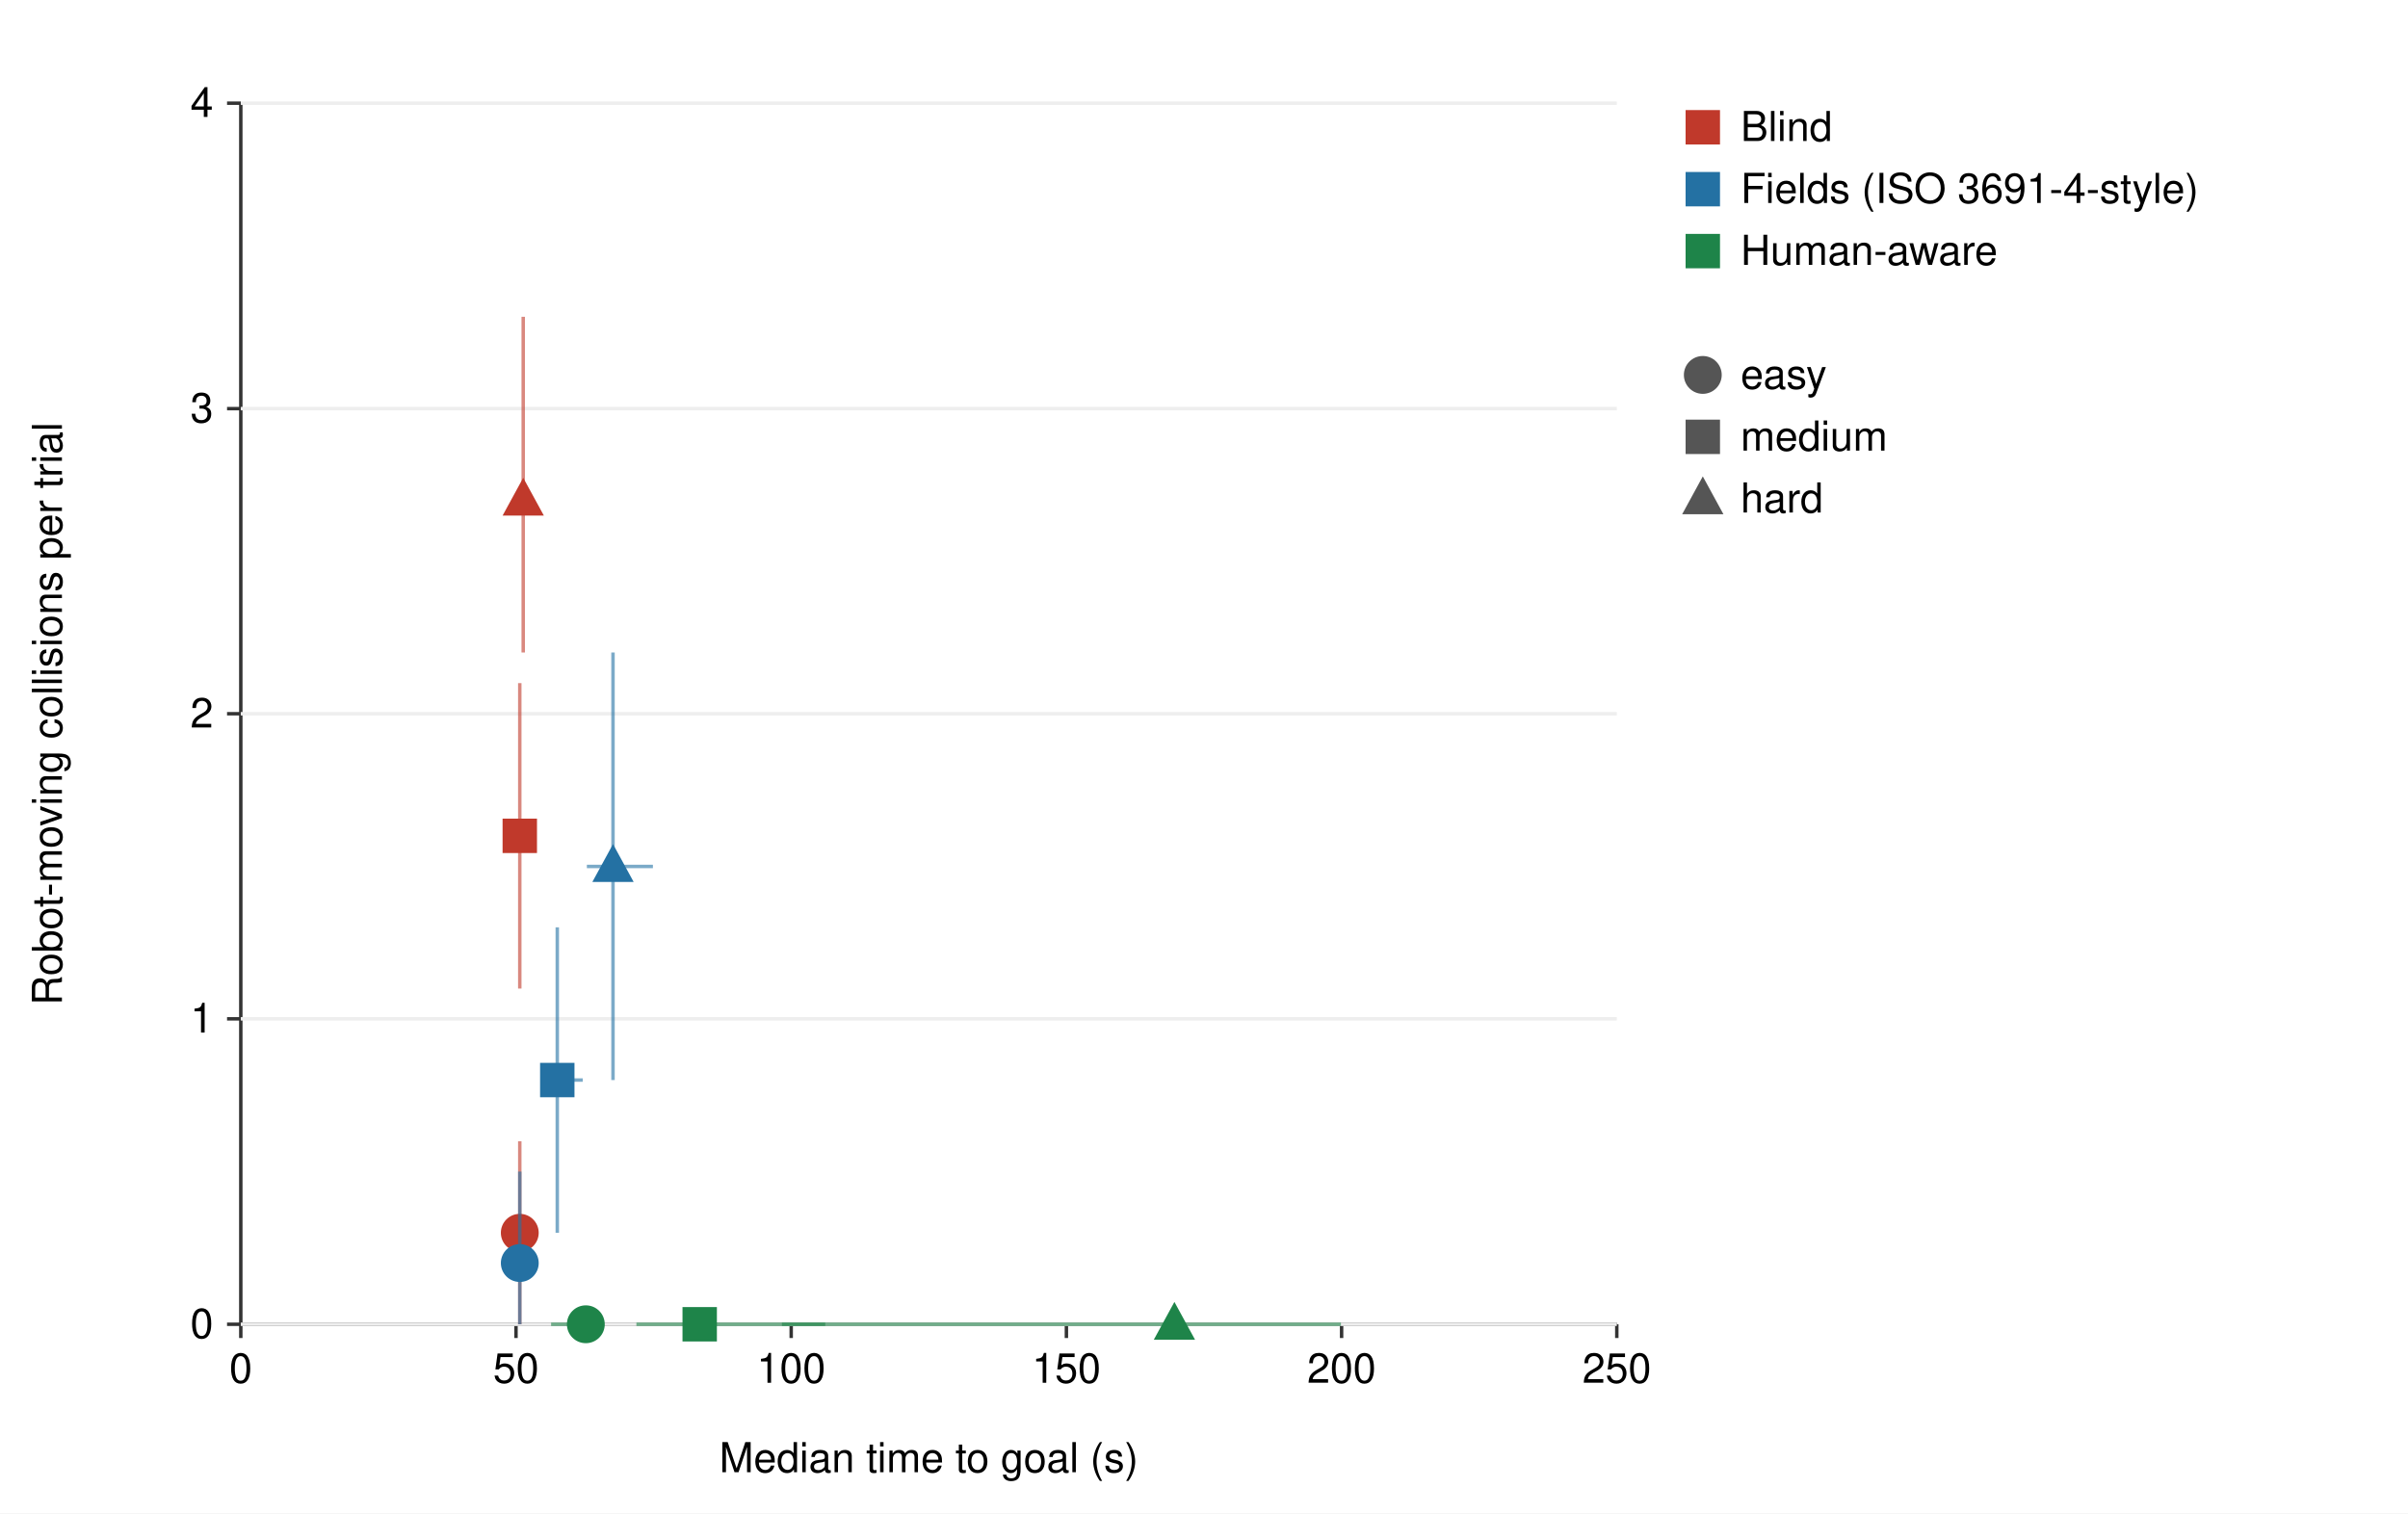
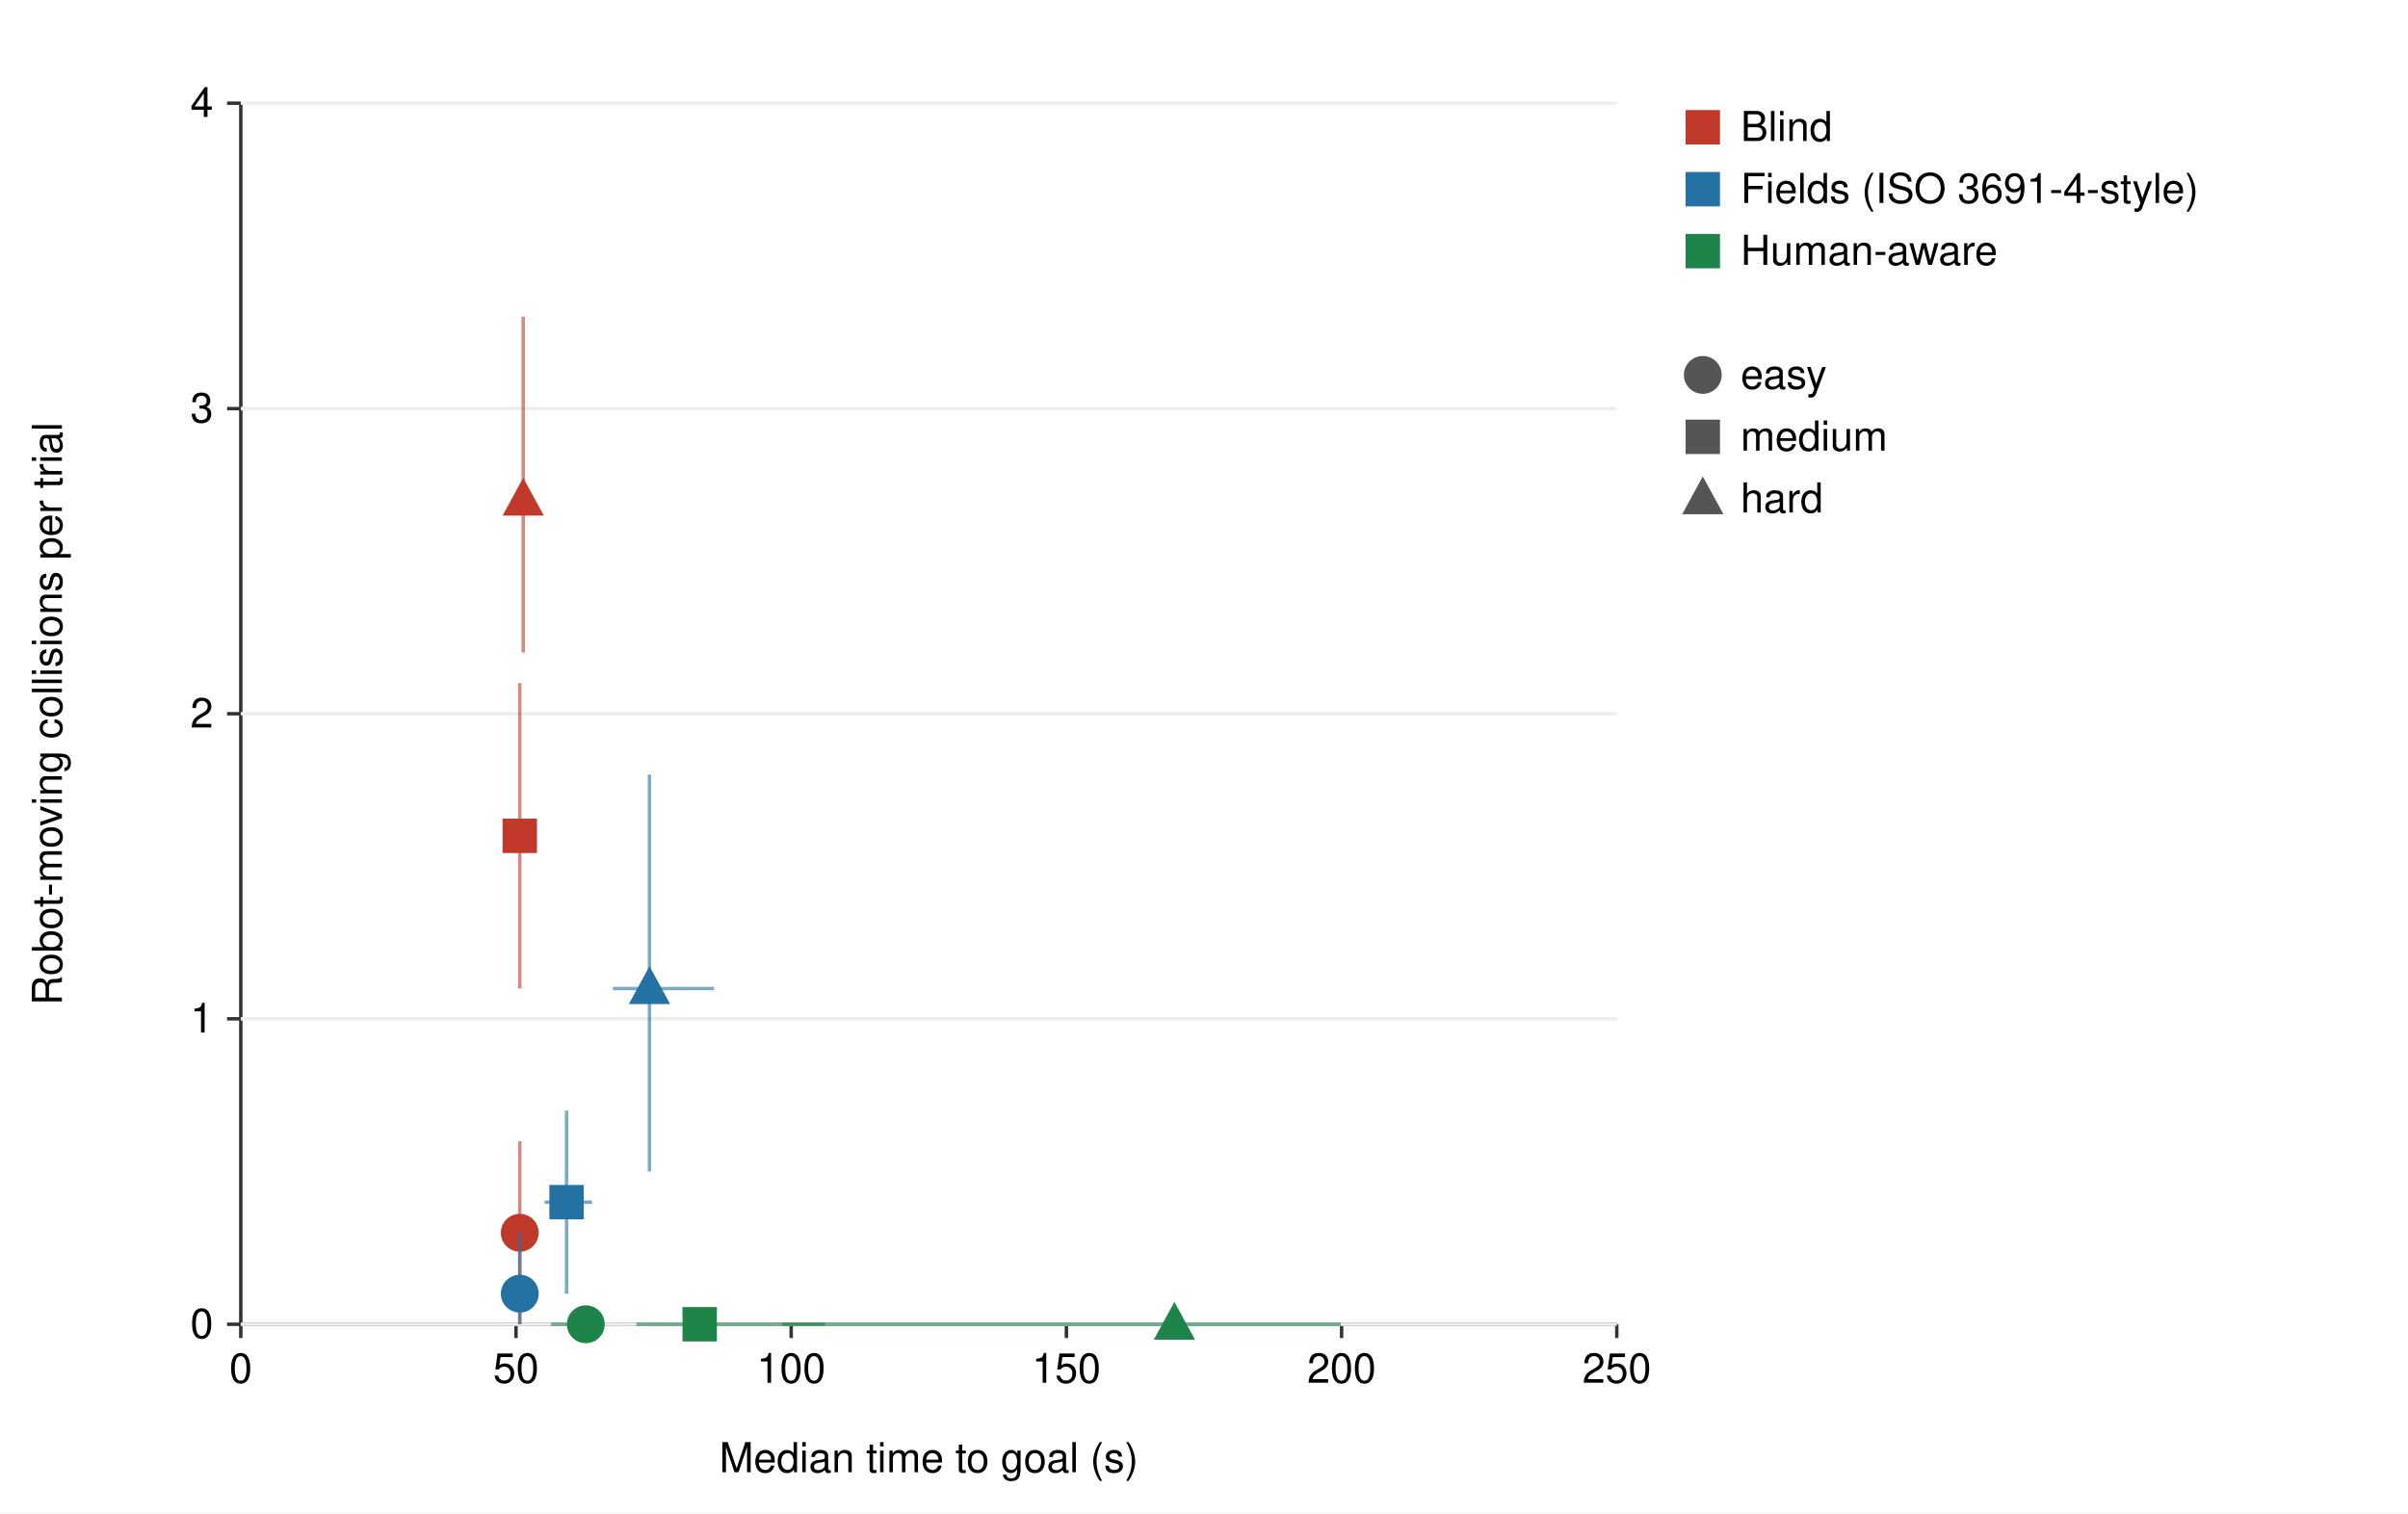
<svg xmlns="http://www.w3.org/2000/svg" width="700" height="440" font-family="Helvetica, Arial, sans-serif" font-size="12">
  <rect width="700" height="440" fill="white" />
  <line x1="70" y1="385" x2="470" y2="385" stroke="#333" />
  <line x1="70" y1="30" x2="70" y2="385" stroke="#333" />
  <line x1="70.0" y1="385" x2="70.0" y2="389" stroke="#333" />
  <text x="70.0" y="402" text-anchor="middle">0</text>
  <line x1="150.0" y1="385" x2="150.0" y2="389" stroke="#333" />
  <text x="150.0" y="402" text-anchor="middle">50</text>
  <line x1="230.0" y1="385" x2="230.0" y2="389" stroke="#333" />
  <text x="230.0" y="402" text-anchor="middle">100</text>
  <line x1="310.0" y1="385" x2="310.0" y2="389" stroke="#333" />
  <text x="310.0" y="402" text-anchor="middle">150</text>
  <line x1="390.0" y1="385" x2="390.0" y2="389" stroke="#333" />
  <text x="390.0" y="402" text-anchor="middle">200</text>
  <line x1="470.0" y1="385" x2="470.0" y2="389" stroke="#333" />
  <text x="470.0" y="402" text-anchor="middle">250</text>
  <line x1="66" y1="385.0" x2="70" y2="385.0" stroke="#333" />
  <line x1="70" y1="385.0" x2="470" y2="385.0" stroke="#eee" />
  <text x="62" y="389.0" text-anchor="end">0</text>
  <line x1="66" y1="296.2" x2="70" y2="296.2" stroke="#333" />
  <line x1="70" y1="296.2" x2="470" y2="296.2" stroke="#eee" />
  <text x="62" y="300.2" text-anchor="end">1</text>
  <line x1="66" y1="207.5" x2="70" y2="207.5" stroke="#333" />
  <line x1="70" y1="207.5" x2="470" y2="207.5" stroke="#eee" />
  <text x="62" y="211.5" text-anchor="end">2</text>
  <line x1="66" y1="118.8" x2="70" y2="118.8" stroke="#333" />
  <line x1="70" y1="118.8" x2="470" y2="118.8" stroke="#eee" />
  <text x="62" y="122.8" text-anchor="end">3</text>
  <line x1="66" y1="30.0" x2="70" y2="30.0" stroke="#333" />
  <line x1="70" y1="30.0" x2="470" y2="30.0" stroke="#eee" />
  <text x="62" y="34.0" text-anchor="end">4</text>
  <text x="270.0" y="428" text-anchor="middle">Median time to goal (s)</text>
  <text transform="translate(18,207.5) rotate(-90)" text-anchor="middle">Robot-moving collisions per trial</text>
  <line x1="151.1" y1="358.4" x2="151.1" y2="358.4" stroke="#c0392b" stroke-opacity="0.6" />
  <line x1="151.1" y1="385.0" x2="151.1" y2="331.8" stroke="#c0392b" stroke-opacity="0.6" />
  <circle cx="151.1" cy="358.4" r="5.5" fill="#c0392b" />
-   <line x1="151.1" y1="367.2" x2="154.6" y2="367.2" stroke="#2471a3" stroke-opacity="0.6" />
-   <line x1="151.1" y1="385.0" x2="151.1" y2="340.6" stroke="#2471a3" stroke-opacity="0.6" />
-   <circle cx="151.1" cy="367.2" r="5.5" fill="#2471a3" />
+   <line x1="151.1" y1="376.1" x2="155.5" y2="376.1" stroke="#2471a3" stroke-opacity="0.6" />
+   <line x1="151.1" y1="385.0" x2="151.1" y2="358.4" stroke="#2471a3" stroke-opacity="0.6" />
+   <circle cx="151.1" cy="376.1" r="5.5" fill="#2471a3" />
  <line x1="160.2" y1="385.0" x2="175.0" y2="385.0" stroke="#1e8449" stroke-opacity="0.6" />
  <line x1="170.3" y1="385.0" x2="170.3" y2="385.0" stroke="#1e8449" stroke-opacity="0.6" />
  <circle cx="170.3" cy="385.0" r="5.5" fill="#1e8449" />
  <line x1="151.1" y1="243.0" x2="151.1" y2="243.0" stroke="#c0392b" stroke-opacity="0.6" />
  <line x1="151.1" y1="287.4" x2="151.1" y2="198.6" stroke="#c0392b" stroke-opacity="0.6" />
  <rect x="146.1" y="238.0" width="10" height="10" fill="#c0392b" />
-   <line x1="157.8" y1="314.0" x2="169.4" y2="314.0" stroke="#2471a3" stroke-opacity="0.6" />
-   <line x1="162.0" y1="358.4" x2="162.0" y2="269.6" stroke="#2471a3" stroke-opacity="0.6" />
-   <rect x="157.0" y="309.0" width="10" height="10" fill="#2471a3" />
+   <line x1="158.3" y1="349.5" x2="172.1" y2="349.5" stroke="#2471a3" stroke-opacity="0.6" />
+   <line x1="164.7" y1="376.1" x2="164.7" y2="322.9" stroke="#2471a3" stroke-opacity="0.6" />
+   <rect x="159.7" y="344.5" width="10" height="10" fill="#2471a3" />
  <line x1="185.0" y1="385.0" x2="239.9" y2="385.0" stroke="#1e8449" stroke-opacity="0.6" />
  <line x1="203.4" y1="385.0" x2="203.4" y2="385.0" stroke="#1e8449" stroke-opacity="0.6" />
  <rect x="198.4" y="380.0" width="10" height="10" fill="#1e8449" />
  <line x1="152.1" y1="145.4" x2="152.1" y2="145.4" stroke="#c0392b" stroke-opacity="0.6" />
  <line x1="152.1" y1="189.7" x2="152.1" y2="92.1" stroke="#c0392b" stroke-opacity="0.6" />
  <polygon points="152.1,138.9 146.1,149.9 158.1,149.9" fill="#c0392b" />
-   <line x1="170.6" y1="251.9" x2="189.8" y2="251.9" stroke="#2471a3" stroke-opacity="0.6" />
-   <line x1="178.2" y1="314.0" x2="178.2" y2="189.7" stroke="#2471a3" stroke-opacity="0.6" />
-   <polygon points="178.2,245.4 172.2,256.4 184.2,256.4" fill="#2471a3" />
+   <line x1="178.2" y1="287.4" x2="207.6" y2="287.4" stroke="#2471a3" stroke-opacity="0.6" />
+   <line x1="188.8" y1="340.6" x2="188.8" y2="225.2" stroke="#2471a3" stroke-opacity="0.6" />
+   <polygon points="188.8,280.9 182.8,291.9 194.8,291.9" fill="#2471a3" />
  <line x1="227.3" y1="385.0" x2="389.8" y2="385.0" stroke="#1e8449" stroke-opacity="0.6" />
  <line x1="341.4" y1="385.0" x2="341.4" y2="385.0" stroke="#1e8449" stroke-opacity="0.6" />
  <polygon points="341.4,378.5 335.4,389.5 347.4,389.5" fill="#1e8449" />
  <rect x="490" y="32" width="10" height="10" fill="#c0392b" />
  <text x="506" y="41">Blind</text>
  <rect x="490" y="50" width="10" height="10" fill="#2471a3" />
  <text x="506" y="59">Fields (ISO 3691-4-style)</text>
  <rect x="490" y="68" width="10" height="10" fill="#1e8449" />
  <text x="506" y="77">Human-aware</text>
  <circle cx="495.0" cy="109.0" r="5.5" fill="#555" />
  <text x="506" y="113">easy</text>
  <rect x="490.0" y="122.0" width="10" height="10" fill="#555" />
  <text x="506" y="131">medium</text>
  <polygon points="495.0,138.5 489.0,149.5 501.0,149.5" fill="#555" />
  <text x="506" y="149">hard</text>
</svg>
